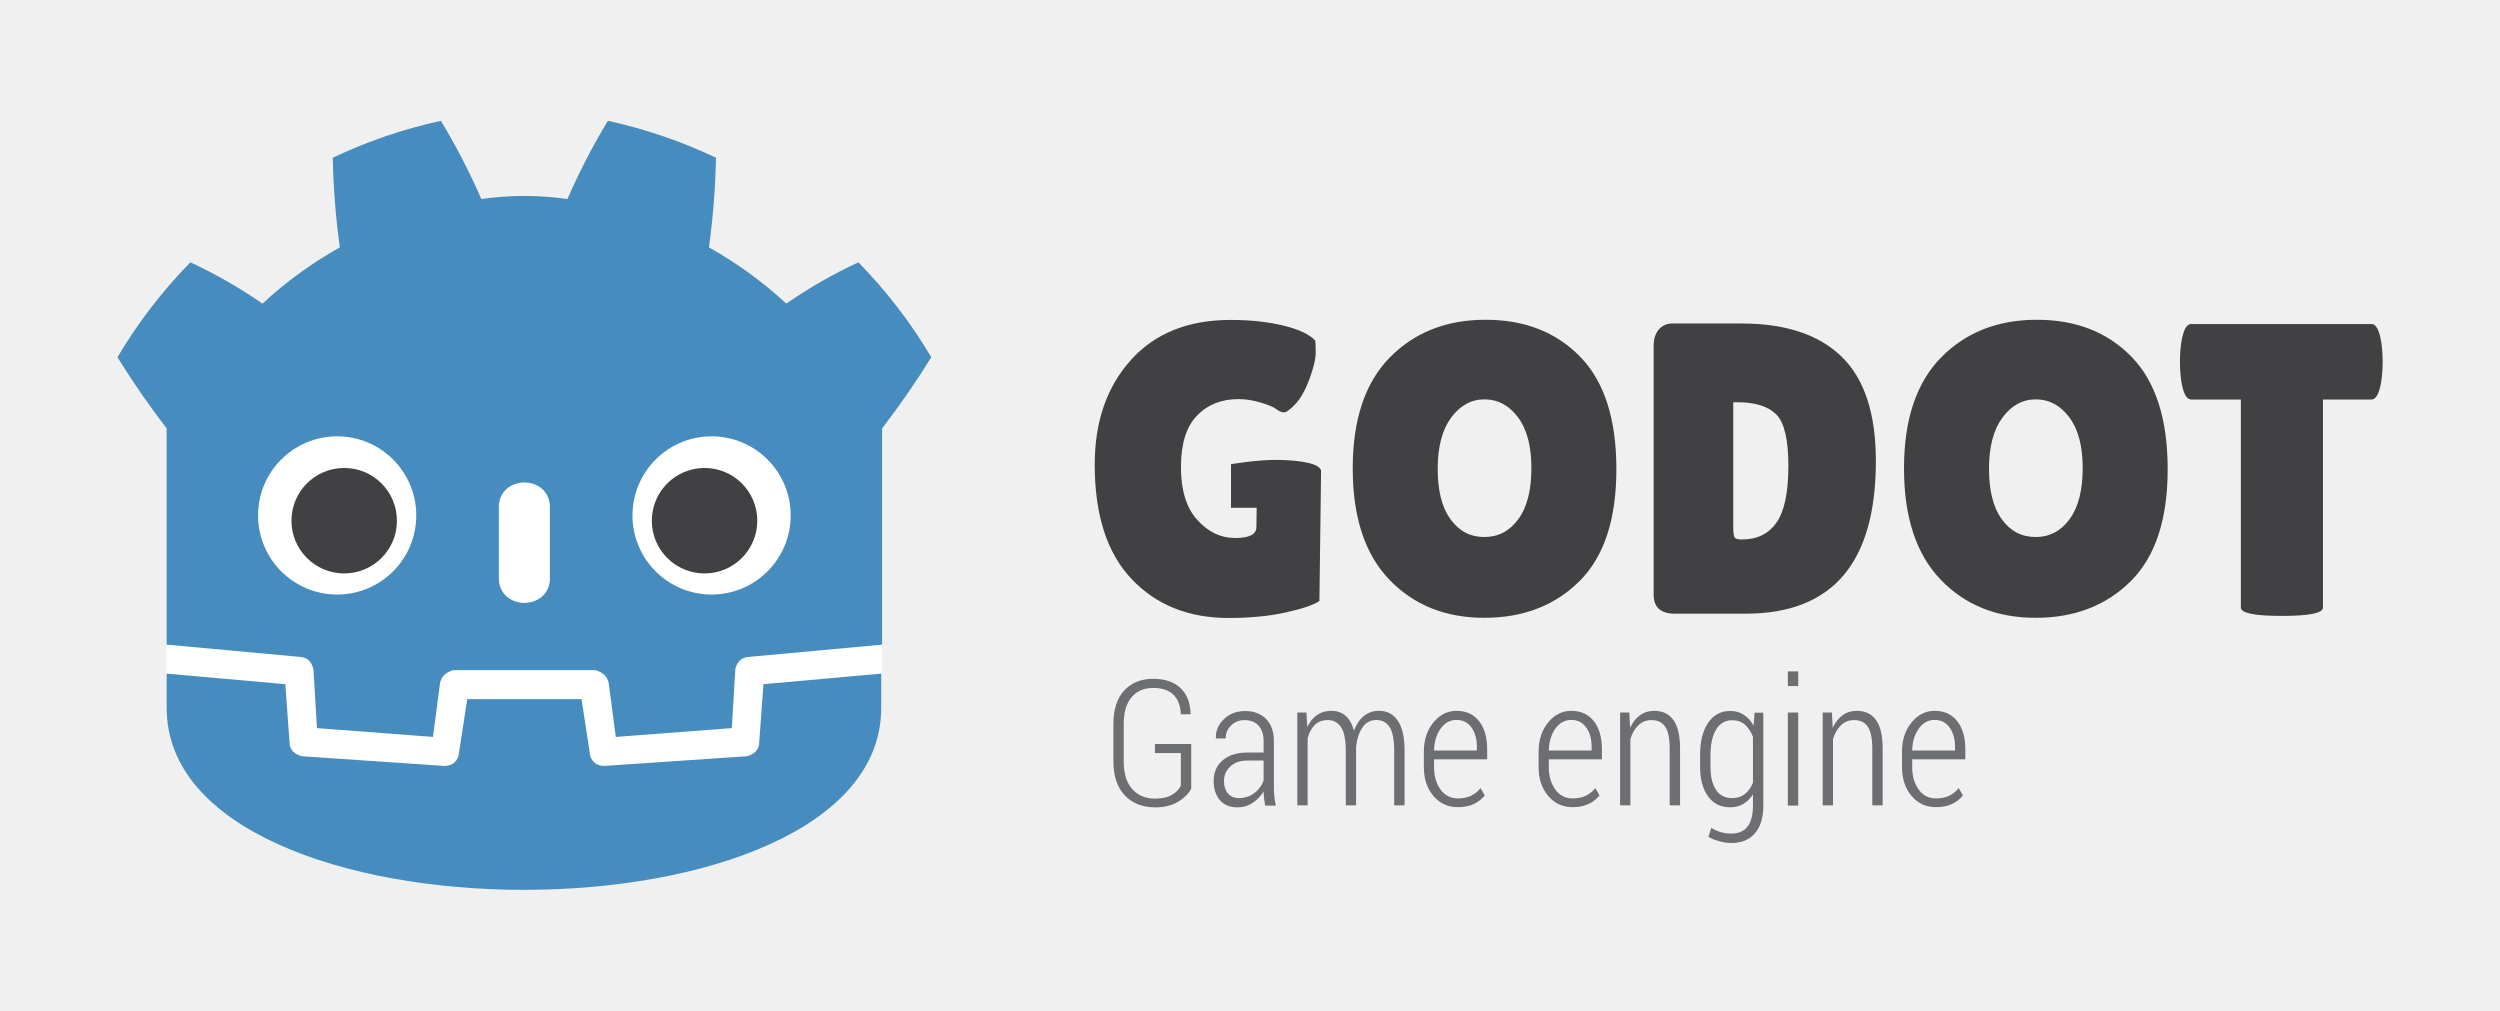
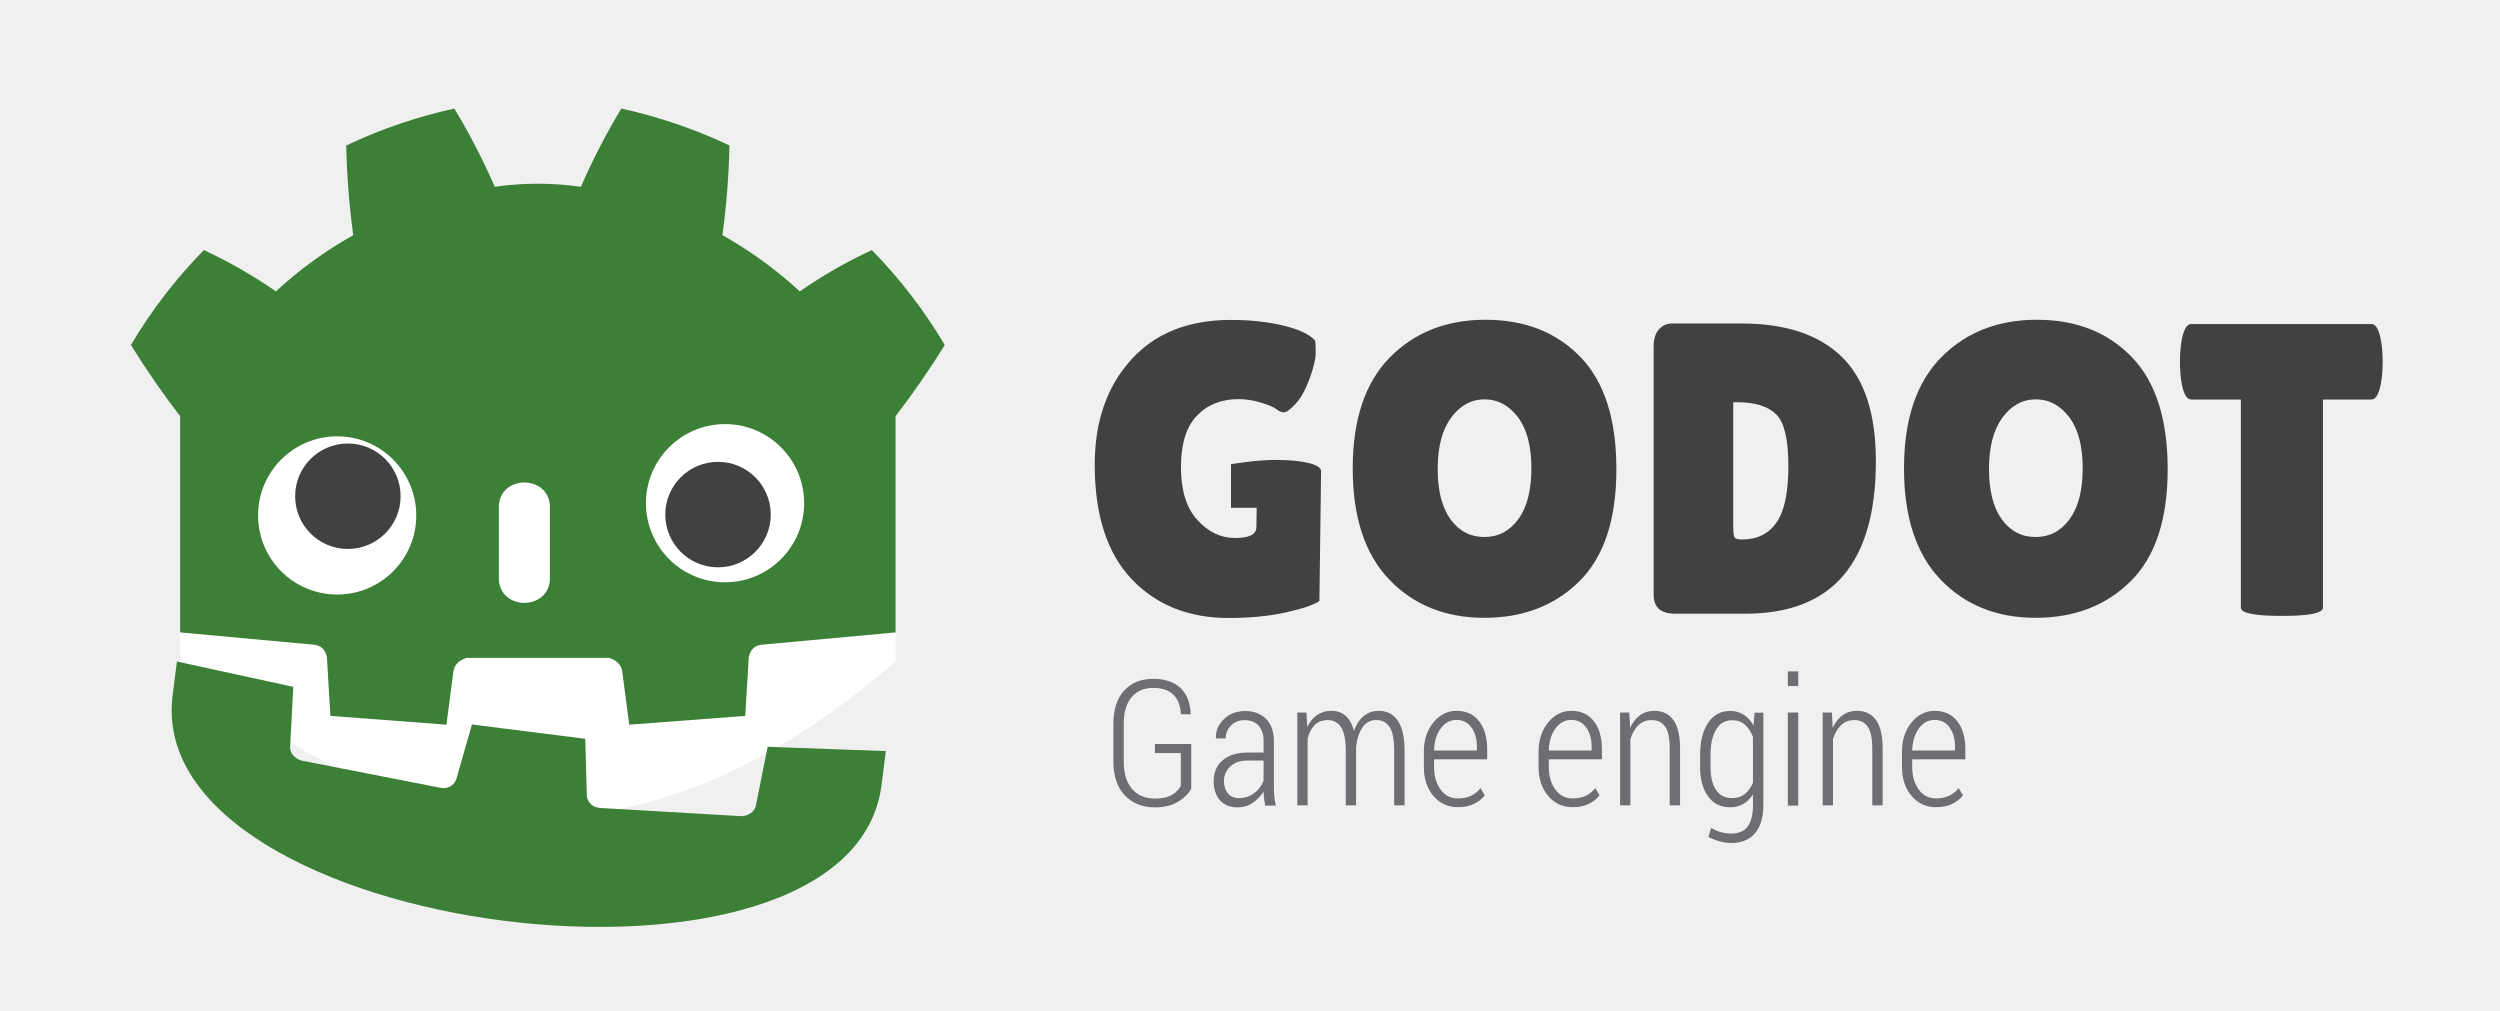
- <svg xmlns="http://www.w3.org/2000/svg" width="1024" height="414" viewBox="0 0 1024 414">
-   <path fill="#414042" d="M523.82 188.382c-9.142-.142-19.603 1.764-19.603 1.764v17.842h10.52l-.117 7.953c0 2.946-2.92 4.427-8.747 4.427-5.831 0-10.982-2.47-15.45-7.395-4.48-4.932-6.708-12.141-6.708-21.64 0-9.519 2.176-16.537 6.536-21.065 4.35-4.524 10.05-6.794 17.064-6.794 2.946 0 5.996.476 9.168 1.445 3.174.962 5.293 1.863 6.375 2.707 1.072.867 2.09 1.277 3.056 1.277.96 0 2.513-1.122 4.66-3.392 2.153-2.263 4.082-5.693 5.782-10.267 1.694-4.598 2.543-8.122 2.543-10.621 0-2.48-.054-4.19-.164-5.092-2.379-2.603-6.767-4.666-13.168-6.2-6.39-1.53-13.552-2.289-21.476-2.289-17.438 0-31.073 5.49-40.92 16.47-9.855 10.982-14.773 25.24-14.773 42.79 0 20.607 5.035 36.227 15.103 46.868 10.085 10.64 23.327 15.953 39.743 15.953 8.827 0 16.664-.76 23.51-2.289 6.853-1.523 11.41-3.088 13.676-4.67l.68-53.137c0-3.087-8.149-4.488-17.29-4.645zm84.247-24.804c-5.431 0-9.98 2.496-13.671 7.47-3.672 4.98-5.517 11.969-5.517 20.963 0 9.013 1.754 15.914 5.27 20.722 3.508 4.823 8.117 7.225 13.835 7.225 5.715 0 10.358-2.432 13.924-7.313 3.566-4.862 5.353-11.823 5.353-20.884 0-9.054-1.846-16.023-5.524-20.89-3.674-4.861-8.23-7.293-13.67-7.293m-.083 89.477c-15.9 0-28.868-5.203-38.89-15.61-10.01-10.416-15.017-25.614-15.017-45.592 0-19.992 5.063-35.128 15.191-45.435 10.131-10.293 23.209-15.444 39.228-15.444 16.016 0 28.954 5.058 38.795 15.204 9.858 10.126 14.778 25.477 14.778 46.009 0 20.546-5.034 35.828-15.114 45.856-10.08 10.008-23.062 15.012-38.971 15.012m101.95-88.298v50.788c0 2.37.176 3.866.515 4.493.337.624 1.358.937 3.052.937 6.232 0 10.954-2.328 14.181-6.97 3.235-4.636 4.835-12.356 4.835-23.168 0-10.817-1.674-17.865-5-21.139-3.344-3.283-8.64-4.94-15.884-4.94zm-32.599 78.798V141.681c0-2.832.704-5.067 2.126-6.724 1.413-1.632 3.25-2.461 5.521-2.461h28.357c17.994 0 31.664 4.54 40.994 13.597 9.347 9.054 14.02 23.31 14.02 42.784 0 41.66-17.778 62.486-53.326 62.486h-29.03c-5.769 0-8.662-2.597-8.662-7.808m156.544-79.977c-5.432 0-9.994 2.496-13.678 7.47-3.67 4.98-5.508 11.969-5.508 20.963 0 9.013 1.758 15.914 5.262 20.722 3.505 4.823 8.119 7.225 13.837 7.225 5.717 0 10.363-2.432 13.924-7.313 3.568-4.862 5.355-11.823 5.355-20.884 0-9.054-1.843-16.023-5.522-20.89-3.68-4.861-8.23-7.293-13.67-7.293m-.087 89.477c-15.907 0-28.866-5.203-38.88-15.61-10.021-10.416-15.03-25.614-15.03-45.592 0-19.992 5.065-35.128 15.191-45.435 10.139-10.293 23.209-15.444 39.233-15.444 16.02 0 28.946 5.058 38.8 15.204 9.85 10.126 14.772 25.477 14.772 46.009 0 20.546-5.037 35.828-15.115 45.856-10.076 10.008-23.07 15.012-38.971 15.012m117.69-4.17c0 2.251-5.597 3.392-16.809 3.392-11.202 0-16.815-1.141-16.815-3.392v-85.248h-20.371c-1.928 0-3.286-2.597-4.077-7.818a56.267 56.267 0 0 1-.501-7.636c0-2.592.162-5.146.501-7.636.79-5.205 2.15-7.823 4.077-7.823h73.864c1.924 0 3.277 2.617 4.078 7.823.333 2.49.505 5.043.505 7.636 0 2.608-.172 5.152-.505 7.637-.8 5.22-2.154 7.817-4.078 7.817h-19.87z" />
-   <path fill="#6d6e71" d="M487.93 322.997c-.94 1.926-2.664 3.691-5.188 5.289-2.52 1.607-5.722 2.406-9.611 2.406-5.132 0-9.259-1.617-12.394-4.887-3.122-3.243-4.686-7.92-4.686-14.022V296.57c0-5.97 1.473-10.548 4.431-13.743 2.95-3.17 6.903-4.78 11.84-4.78 4.824 0 8.564 1.27 11.212 3.781 2.639 2.519 4.025 6.038 4.146 10.532l-.066.2h-3.94c-.14-3.443-1.14-6.101-3.022-7.979-1.871-1.861-4.655-2.803-8.33-2.803-3.72 0-6.668 1.259-8.823 3.785-2.15 2.518-3.224 6.17-3.224 10.968v15.301c0 4.975 1.16 8.768 3.476 11.382 2.316 2.592 5.438 3.892 9.38 3.892 2.876 0 5.19-.51 6.92-1.554 1.738-1.028 2.942-2.285 3.624-3.775V308.45h-10.618v-3.704h14.873zm19.557 3.902c2.336 0 4.416-.661 6.232-2.01 1.82-1.353 3.096-3.063 3.852-5.146v-8.224h-6.756c-2.873 0-5.173.814-6.896 2.442-1.726 1.617-2.581 3.637-2.581 6.037 0 2.03.534 3.696 1.616 4.981 1.08 1.289 2.59 1.92 4.533 1.92m10.715 3.068a99.251 99.251 0 0 1-.48-3.225 21.745 21.745 0 0 1-.15-2.562 14.867 14.867 0 0 1-4.483 4.675c-1.836 1.236-3.878 1.848-6.128 1.848-3.147 0-5.567-.975-7.28-2.927-1.702-1.96-2.563-4.6-2.563-7.936 0-3.523 1.237-6.35 3.72-8.448 2.48-2.098 5.85-3.147 10.09-3.147h6.643v-4.672c0-2.686-.686-4.802-2.032-6.331-1.375-1.51-3.264-2.275-5.701-2.275-2.268 0-4.139.722-5.608 2.182-1.463 1.45-2.19 3.224-2.19 5.337l-3.944-.035-.07-.206c-.11-2.866.973-5.4 3.261-7.646 2.279-2.24 5.203-3.352 8.761-3.352 3.517 0 6.347 1.069 8.509 3.2 2.148 2.152 3.226 5.221 3.226 9.21v18.645c0 1.358.064 2.677.183 3.936a24.853 24.853 0 0 0 .627 3.729zm16.905-38.108.36 5.9c1-2.112 2.339-3.739 3.998-4.896 1.664-1.141 3.624-1.711 5.874-1.711 2.296 0 4.232.668 5.794 2.02 1.562 1.347 2.714 3.387 3.446 6.127.938-2.529 2.264-4.528 3.986-5.975 1.722-1.45 3.812-2.172 6.23-2.172 3.335 0 5.923 1.35 7.755 4.05 1.841 2.705 2.759 6.856 2.759 12.464v22.207h-4.246v-22.28c0-4.663-.645-7.946-1.9-9.834-1.261-1.89-3.071-2.842-5.41-2.842-2.462 0-4.384 1.04-5.767 3.152-1.375 2.112-2.223 4.754-2.531 7.945v23.86h-4.224v-22.258c0-4.554-.639-7.812-1.945-9.759-1.299-1.946-3.107-2.912-5.427-2.912-2.218 0-4.013.677-5.358 2.02-1.353 1.349-2.315 3.195-2.899 5.538v27.369h-4.22v-38.014zm61.457 3.021c-2.644 0-4.816 1.205-6.517 3.613-1.705 2.415-2.585 5.392-2.656 8.938h17.537v-1.626c0-3.137-.736-5.75-2.21-7.822-1.482-2.075-3.53-3.103-6.154-3.103m.598 35.735c-4.099 0-7.451-1.543-10.055-4.621-2.596-3.073-3.896-7.005-3.896-11.793v-6.313c0-4.798 1.303-8.798 3.912-11.979 2.616-3.167 5.758-4.75 9.441-4.75 3.983 0 7.068 1.413 9.27 4.246 2.209 2.837 3.312 6.65 3.312 11.434v4.171H587.39v3.162c0 3.68.882 6.744 2.635 9.19 1.757 2.45 4.144 3.666 7.136 3.666 2.077 0 3.888-.367 5.396-1.089a11.119 11.119 0 0 0 3.877-3.132l1.728 2.99c-1.148 1.456-2.634 2.633-4.45 3.505-1.811.868-4 1.312-6.551 1.312m46.411-35.734c-2.651 0-4.827 1.205-6.528 3.613-1.694 2.415-2.576 5.392-2.652 8.938h17.54v-1.626c0-3.137-.733-5.75-2.216-7.822-1.475-2.075-3.52-3.103-6.144-3.103m.593 35.735c-4.1 0-7.446-1.543-10.045-4.621-2.606-3.073-3.91-7.005-3.91-11.793v-6.313c0-4.798 1.309-8.798 3.913-11.979 2.623-3.167 5.766-4.75 9.45-4.75 3.975 0 7.072 1.413 9.27 4.246 2.2 2.837 3.304 6.65 3.304 11.434v4.171h-21.755v3.162c0 3.68.883 6.744 2.647 9.19 1.747 2.45 4.124 3.666 7.125 3.666 2.087 0 3.888-.367 5.392-1.089a11.229 11.229 0 0 0 3.894-3.132l1.717 2.99c-1.15 1.456-2.633 2.633-4.451 3.505-1.81.868-3.997 1.312-6.55 1.312m23.189-38.755.345 6.284c1.014-2.23 2.353-3.962 4.034-5.166 1.667-1.21 3.63-1.824 5.887-1.824 3.396 0 5.998 1.256 7.804 3.78 1.826 2.518 2.73 6.434 2.73 11.749v23.191h-4.249V306.72c0-4.343-.636-7.377-1.9-9.137-1.258-1.76-3.107-2.636-5.513-2.636-2.158 0-3.968.701-5.419 2.126-1.457 1.412-2.543 3.294-3.267 5.666v27.134h-4.219V291.86zm33.27 22.395c0 3.858.73 6.926 2.213 9.208 1.465 2.304 3.695 3.443 6.671 3.443 2.04 0 3.757-.544 5.167-1.657 1.405-1.113 2.514-2.662 3.336-4.627V301.79c-.79-2.025-1.874-3.66-3.244-4.92-1.368-1.24-3.102-1.863-5.186-1.863-2.97 0-5.216 1.294-6.708 3.891-1.502 2.603-2.25 5.995-2.25 10.161zm-4.262-5.195c0-5.386 1.088-9.714 3.274-12.975 2.169-3.245 5.187-4.871 9.03-4.871 2.134 0 4.007.52 5.607 1.564 1.603 1.024 2.928 2.523 3.992 4.43l.412-5.287h3.581v38.048c0 4.871-1.13 8.646-3.4 11.317-2.271 2.66-5.499 4.009-9.666 4.009-1.5 0-3.11-.235-4.832-.691-1.724-.456-3.252-1.054-4.59-1.805l1.168-3.704a14.108 14.108 0 0 0 3.831 1.716 15.179 15.179 0 0 0 4.352.616c3.023 0 5.262-.97 6.71-2.905 1.452-1.961 2.18-4.798 2.18-8.553v-4.597c-1.079 1.71-2.402 3.024-3.97 3.93-1.563.912-3.39 1.368-5.448 1.368-3.818 0-6.814-1.496-8.976-4.486-2.167-2.983-3.255-6.965-3.255-11.93zm40.2 20.916h-4.266V291.86h4.266zm0-48.968h-4.266v-6.005h4.266zm13.774 10.852.346 6.284c1.016-2.23 2.35-3.962 4.027-5.166 1.677-1.21 3.643-1.824 5.89-1.824 3.397 0 6.01 1.256 7.82 3.78 1.821 2.518 2.717 6.434 2.717 11.749v23.191h-4.248V306.72c0-4.343-.635-7.377-1.897-9.137-1.268-1.76-3.103-2.636-5.517-2.636-2.157 0-3.962.701-5.412 2.126-1.455 1.412-2.545 3.294-3.266 5.666v27.134h-4.224V291.86zm42.074 3.021c-2.652 0-4.825 1.205-6.518 3.613-1.699 2.415-2.584 5.392-2.66 8.938h17.54v-1.626c0-3.137-.731-5.75-2.21-7.822-1.476-2.075-3.525-3.103-6.152-3.103m.602 35.735c-4.11 0-7.456-1.543-10.048-4.621-2.602-3.073-3.903-7.005-3.903-11.793v-6.313c0-4.798 1.302-8.798 3.91-11.979 2.616-3.167 5.763-4.75 9.439-4.75 3.978 0 7.077 1.413 9.283 4.246 2.197 2.837 3.3 6.65 3.3 11.434v4.171h-21.76v3.162c0 3.68.887 6.744 2.642 9.19 1.754 2.45 4.133 3.666 7.137 3.666 2.08 0 3.88-.367 5.382-1.089a11.157 11.157 0 0 0 3.897-3.132l1.725 2.99c-1.156 1.456-2.64 2.633-4.454 3.505-1.81.868-3.998 1.312-6.55 1.312" />
-   <g fill="#fff">
-     <path d="M68.264 264.04v11.88q146.52 127.44 293.04 0v-11.88z" />
-     <path fill="#478cbf" d="m68.264 264.04 54.72 5.04q4.32.36 5.4 5.04l1.44 24.12 47.52 3.6 2.88-21.96q.72-3.96 5.4-5.4h58.32q4.68 1.44 5.4 5.4l2.88 21.96 47.52-3.6 1.44-24.12q1.08-4.68 5.4-5.04l54.72-5.04v-88.56q10.8-14.04 20.16-29.16-12.6-21.24-29.88-38.88-15.48 7.2-29.52 16.92-14.4-13.32-31.68-23.04 2.52-18.36 2.88-36.72-21.24-10.08-44.28-15.12-9.36 15.48-16.56 32.04-17.64-2.52-35.28 0-7.2-16.56-16.56-32.04-23.04 5.04-44.28 15.12.36 18.36 2.88 36.72-17.28 9.72-31.68 23.04-14.04-9.72-29.52-16.92-17.28 17.64-29.88 38.88 9.36 15.12 20.16 29.16zm0 11.88v14.04c0 99.36 292.68 99.36 292.68 0v-14.04l-48.24 4.32-1.8 24.84q-.72 3.6-5.04 4.68l-58.32 3.96q-4.32 0-5.76-3.96l-3.6-23.4h-46.8l-3.6 23.4q-1.44 3.96-5.76 3.96l-58.32-3.96q-4.32-1.08-5.04-4.68l-1.8-24.84z" />
-     <path d="M204.344 237.76c1.08 12.24 19.8 12.24 20.88 0V206.8c-1.08-12.24-19.8-12.24-20.88 0z" />
-     <circle cx="291.464" cy="211.12" r="32.4" />
-     <circle cx="138.104" cy="211.12" r="32.4" />
+ <svg xmlns="http://www.w3.org/2000/svg" width="1024" height="414" viewBox="0 0 1024 414" version="1.1" id="svg8">
+   <defs id="defs8" />
+   <path fill="#414042" d="M523.82 188.382c-9.142-.142-19.603 1.764-19.603 1.764v17.842h10.52l-.117 7.953c0 2.946-2.92 4.427-8.747 4.427-5.831 0-10.982-2.47-15.45-7.395-4.48-4.932-6.708-12.141-6.708-21.64 0-9.519 2.176-16.537 6.536-21.065 4.35-4.524 10.05-6.794 17.064-6.794 2.946 0 5.996.476 9.168 1.445 3.174.962 5.293 1.863 6.375 2.707 1.072.867 2.09 1.277 3.056 1.277.96 0 2.513-1.122 4.66-3.392 2.153-2.263 4.082-5.693 5.782-10.267 1.694-4.598 2.543-8.122 2.543-10.621 0-2.48-.054-4.19-.164-5.092-2.379-2.603-6.767-4.666-13.168-6.2-6.39-1.53-13.552-2.289-21.476-2.289-17.438 0-31.073 5.49-40.92 16.47-9.855 10.982-14.773 25.24-14.773 42.79 0 20.607 5.035 36.227 15.103 46.868 10.085 10.64 23.327 15.953 39.743 15.953 8.827 0 16.664-.76 23.51-2.289 6.853-1.523 11.41-3.088 13.676-4.67l.68-53.137c0-3.087-8.149-4.488-17.29-4.645zm84.247-24.804c-5.431 0-9.98 2.496-13.671 7.47-3.672 4.98-5.517 11.969-5.517 20.963 0 9.013 1.754 15.914 5.27 20.722 3.508 4.823 8.117 7.225 13.835 7.225 5.715 0 10.358-2.432 13.924-7.313 3.566-4.862 5.353-11.823 5.353-20.884 0-9.054-1.846-16.023-5.524-20.89-3.674-4.861-8.23-7.293-13.67-7.293m-.083 89.477c-15.9 0-28.868-5.203-38.89-15.61-10.01-10.416-15.017-25.614-15.017-45.592 0-19.992 5.063-35.128 15.191-45.435 10.131-10.293 23.209-15.444 39.228-15.444 16.016 0 28.954 5.058 38.795 15.204 9.858 10.126 14.778 25.477 14.778 46.009 0 20.546-5.034 35.828-15.114 45.856-10.08 10.008-23.062 15.012-38.971 15.012m101.95-88.298v50.788c0 2.37.176 3.866.515 4.493.337.624 1.358.937 3.052.937 6.232 0 10.954-2.328 14.181-6.97 3.235-4.636 4.835-12.356 4.835-23.168 0-10.817-1.674-17.865-5-21.139-3.344-3.283-8.64-4.94-15.884-4.94zm-32.599 78.798V141.681c0-2.832.704-5.067 2.126-6.724 1.413-1.632 3.25-2.461 5.521-2.461h28.357c17.994 0 31.664 4.54 40.994 13.597 9.347 9.054 14.02 23.31 14.02 42.784 0 41.66-17.778 62.486-53.326 62.486h-29.03c-5.769 0-8.662-2.597-8.662-7.808m156.544-79.977c-5.432 0-9.994 2.496-13.678 7.47-3.67 4.98-5.508 11.969-5.508 20.963 0 9.013 1.758 15.914 5.262 20.722 3.505 4.823 8.119 7.225 13.837 7.225 5.717 0 10.363-2.432 13.924-7.313 3.568-4.862 5.355-11.823 5.355-20.884 0-9.054-1.843-16.023-5.522-20.89-3.68-4.861-8.23-7.293-13.67-7.293m-.087 89.477c-15.907 0-28.866-5.203-38.88-15.61-10.021-10.416-15.03-25.614-15.03-45.592 0-19.992 5.065-35.128 15.191-45.435 10.139-10.293 23.209-15.444 39.233-15.444 16.02 0 28.946 5.058 38.8 15.204 9.85 10.126 14.772 25.477 14.772 46.009 0 20.546-5.037 35.828-15.115 45.856-10.076 10.008-23.07 15.012-38.971 15.012m117.69-4.17c0 2.251-5.597 3.392-16.809 3.392-11.202 0-16.815-1.141-16.815-3.392v-85.248h-20.371c-1.928 0-3.286-2.597-4.077-7.818a56.267 56.267 0 0 1-.501-7.636c0-2.592.162-5.146.501-7.636.79-5.205 2.15-7.823 4.077-7.823h73.864c1.924 0 3.277 2.617 4.078 7.823.333 2.49.505 5.043.505 7.636 0 2.608-.172 5.152-.505 7.637-.8 5.22-2.154 7.817-4.078 7.817h-19.87z" id="path1" />
+   <path fill="#6d6e71" d="M487.93 322.997c-.94 1.926-2.664 3.691-5.188 5.289-2.52 1.607-5.722 2.406-9.611 2.406-5.132 0-9.259-1.617-12.394-4.887-3.122-3.243-4.686-7.92-4.686-14.022V296.57c0-5.97 1.473-10.548 4.431-13.743 2.95-3.17 6.903-4.78 11.84-4.78 4.824 0 8.564 1.27 11.212 3.781 2.639 2.519 4.025 6.038 4.146 10.532l-.066.2h-3.94c-.14-3.443-1.14-6.101-3.022-7.979-1.871-1.861-4.655-2.803-8.33-2.803-3.72 0-6.668 1.259-8.823 3.785-2.15 2.518-3.224 6.17-3.224 10.968v15.301c0 4.975 1.16 8.768 3.476 11.382 2.316 2.592 5.438 3.892 9.38 3.892 2.876 0 5.19-.51 6.92-1.554 1.738-1.028 2.942-2.285 3.624-3.775V308.45h-10.618v-3.704h14.873zm19.557 3.902c2.336 0 4.416-.661 6.232-2.01 1.82-1.353 3.096-3.063 3.852-5.146v-8.224h-6.756c-2.873 0-5.173.814-6.896 2.442-1.726 1.617-2.581 3.637-2.581 6.037 0 2.03.534 3.696 1.616 4.981 1.08 1.289 2.59 1.92 4.533 1.92m10.715 3.068a99.251 99.251 0 0 1-.48-3.225 21.745 21.745 0 0 1-.15-2.562 14.867 14.867 0 0 1-4.483 4.675c-1.836 1.236-3.878 1.848-6.128 1.848-3.147 0-5.567-.975-7.28-2.927-1.702-1.96-2.563-4.6-2.563-7.936 0-3.523 1.237-6.35 3.72-8.448 2.48-2.098 5.85-3.147 10.09-3.147h6.643v-4.672c0-2.686-.686-4.802-2.032-6.331-1.375-1.51-3.264-2.275-5.701-2.275-2.268 0-4.139.722-5.608 2.182-1.463 1.45-2.19 3.224-2.19 5.337l-3.944-.035-.07-.206c-.11-2.866.973-5.4 3.261-7.646 2.279-2.24 5.203-3.352 8.761-3.352 3.517 0 6.347 1.069 8.509 3.2 2.148 2.152 3.226 5.221 3.226 9.21v18.645c0 1.358.064 2.677.183 3.936a24.853 24.853 0 0 0 .627 3.729zm16.905-38.108.36 5.9c1-2.112 2.339-3.739 3.998-4.896 1.664-1.141 3.624-1.711 5.874-1.711 2.296 0 4.232.668 5.794 2.02 1.562 1.347 2.714 3.387 3.446 6.127.938-2.529 2.264-4.528 3.986-5.975 1.722-1.45 3.812-2.172 6.23-2.172 3.335 0 5.923 1.35 7.755 4.05 1.841 2.705 2.759 6.856 2.759 12.464v22.207h-4.246v-22.28c0-4.663-.645-7.946-1.9-9.834-1.261-1.89-3.071-2.842-5.41-2.842-2.462 0-4.384 1.04-5.767 3.152-1.375 2.112-2.223 4.754-2.531 7.945v23.86h-4.224v-22.258c0-4.554-.639-7.812-1.945-9.759-1.299-1.946-3.107-2.912-5.427-2.912-2.218 0-4.013.677-5.358 2.02-1.353 1.349-2.315 3.195-2.899 5.538v27.369h-4.22v-38.014zm61.457 3.021c-2.644 0-4.816 1.205-6.517 3.613-1.705 2.415-2.585 5.392-2.656 8.938h17.537v-1.626c0-3.137-.736-5.75-2.21-7.822-1.482-2.075-3.53-3.103-6.154-3.103m.598 35.735c-4.099 0-7.451-1.543-10.055-4.621-2.596-3.073-3.896-7.005-3.896-11.793v-6.313c0-4.798 1.303-8.798 3.912-11.979 2.616-3.167 5.758-4.75 9.441-4.75 3.983 0 7.068 1.413 9.27 4.246 2.209 2.837 3.312 6.65 3.312 11.434v4.171H587.39v3.162c0 3.68.882 6.744 2.635 9.19 1.757 2.45 4.144 3.666 7.136 3.666 2.077 0 3.888-.367 5.396-1.089a11.119 11.119 0 0 0 3.877-3.132l1.728 2.99c-1.148 1.456-2.634 2.633-4.45 3.505-1.811.868-4 1.312-6.551 1.312m46.411-35.734c-2.651 0-4.827 1.205-6.528 3.613-1.694 2.415-2.576 5.392-2.652 8.938h17.54v-1.626c0-3.137-.733-5.75-2.216-7.822-1.475-2.075-3.52-3.103-6.144-3.103m.593 35.735c-4.1 0-7.446-1.543-10.045-4.621-2.606-3.073-3.91-7.005-3.91-11.793v-6.313c0-4.798 1.309-8.798 3.913-11.979 2.623-3.167 5.766-4.75 9.45-4.75 3.975 0 7.072 1.413 9.27 4.246 2.2 2.837 3.304 6.65 3.304 11.434v4.171h-21.755v3.162c0 3.68.883 6.744 2.647 9.19 1.747 2.45 4.124 3.666 7.125 3.666 2.087 0 3.888-.367 5.392-1.089a11.229 11.229 0 0 0 3.894-3.132l1.717 2.99c-1.15 1.456-2.633 2.633-4.451 3.505-1.81.868-3.997 1.312-6.55 1.312m23.189-38.755.345 6.284c1.014-2.23 2.353-3.962 4.034-5.166 1.667-1.21 3.63-1.824 5.887-1.824 3.396 0 5.998 1.256 7.804 3.78 1.826 2.518 2.73 6.434 2.73 11.749v23.191h-4.249V306.72c0-4.343-.636-7.377-1.9-9.137-1.258-1.76-3.107-2.636-5.513-2.636-2.158 0-3.968.701-5.419 2.126-1.457 1.412-2.543 3.294-3.267 5.666v27.134h-4.219V291.86zm33.27 22.395c0 3.858.73 6.926 2.213 9.208 1.465 2.304 3.695 3.443 6.671 3.443 2.04 0 3.757-.544 5.167-1.657 1.405-1.113 2.514-2.662 3.336-4.627V301.79c-.79-2.025-1.874-3.66-3.244-4.92-1.368-1.24-3.102-1.863-5.186-1.863-2.97 0-5.216 1.294-6.708 3.891-1.502 2.603-2.25 5.995-2.25 10.161zm-4.262-5.195c0-5.386 1.088-9.714 3.274-12.975 2.169-3.245 5.187-4.871 9.03-4.871 2.134 0 4.007.52 5.607 1.564 1.603 1.024 2.928 2.523 3.992 4.43l.412-5.287h3.581v38.048c0 4.871-1.13 8.646-3.4 11.317-2.271 2.66-5.499 4.009-9.666 4.009-1.5 0-3.11-.235-4.832-.691-1.724-.456-3.252-1.054-4.59-1.805l1.168-3.704a14.108 14.108 0 0 0 3.831 1.716 15.179 15.179 0 0 0 4.352.616c3.023 0 5.262-.97 6.71-2.905 1.452-1.961 2.18-4.798 2.18-8.553v-4.597c-1.079 1.71-2.402 3.024-3.97 3.93-1.563.912-3.39 1.368-5.448 1.368-3.818 0-6.814-1.496-8.976-4.486-2.167-2.983-3.255-6.965-3.255-11.93zm40.2 20.916h-4.266V291.86h4.266zm0-48.968h-4.266v-6.005h4.266zm13.774 10.852.346 6.284c1.016-2.23 2.35-3.962 4.027-5.166 1.677-1.21 3.643-1.824 5.89-1.824 3.397 0 6.01 1.256 7.82 3.78 1.821 2.518 2.717 6.434 2.717 11.749v23.191h-4.248V306.72c0-4.343-.635-7.377-1.897-9.137-1.268-1.76-3.103-2.636-5.517-2.636-2.157 0-3.962.701-5.412 2.126-1.455 1.412-2.545 3.294-3.266 5.666v27.134h-4.224V291.86zm42.074 3.021c-2.652 0-4.825 1.205-6.518 3.613-1.699 2.415-2.584 5.392-2.66 8.938h17.54v-1.626c0-3.137-.731-5.75-2.21-7.822-1.476-2.075-3.525-3.103-6.152-3.103m.602 35.735c-4.11 0-7.456-1.543-10.048-4.621-2.602-3.073-3.903-7.005-3.903-11.793v-6.313c0-4.798 1.302-8.798 3.91-11.979 2.616-3.167 5.763-4.75 9.439-4.75 3.978 0 7.077 1.413 9.283 4.246 2.197 2.837 3.3 6.65 3.3 11.434v4.171h-21.76v3.162c0 3.68.887 6.744 2.642 9.19 1.754 2.45 4.133 3.666 7.137 3.666 2.08 0 3.88-.367 5.382-1.089a11.157 11.157 0 0 0 3.897-3.132l1.725 2.99c-1.156 1.456-2.64 2.633-4.454 3.505-1.81.868-3.998 1.312-6.55 1.312" id="path2" />
+   <g fill="#fff" id="g6">
+     <path d="m 73.777,259.028 v 11.88 q 146.52,127.44 293.04,0 v -11.88 z" id="path3" />
+     <path d="m 186.098,44.467 c -15.36,3.36 -30.119,8.401 -44.279,15.121 0.24,12.24 1.199,24.481 2.879,36.721 -11.52,6.48 -22.08,14.159 -31.68,23.039 -9.36,-6.48 -19.2,-12.12 -29.52,-16.92 -11.52,11.76 -21.481,24.721 -29.881,38.881 6.24,10.08 12.96,19.798 20.16,29.158 v 88.561 l 54.721,5.041 c 2.88,0.24 4.678,1.919 5.398,5.039 l 1.441,24.121 47.52,3.6 2.881,-21.961 c 0.48,-2.64 2.278,-4.44 5.398,-5.4 h 58.32 c 3.12,0.96 4.92,2.76 5.4,5.4 l 2.881,21.961 47.52,-3.6 1.439,-24.121 c 0.72,-3.12 2.52,-4.799 5.4,-5.039 l 54.721,-5.041 V 170.467 c 7.2,-9.36 13.918,-19.078 20.158,-29.158 -8.4,-14.16 -18.359,-27.121 -29.879,-38.881 -10.32,4.8 -20.16,10.44 -29.52,16.92 -9.6,-8.88 -20.162,-16.559 -31.682,-23.039 1.68,-12.24 2.641,-24.481 2.881,-36.721 -14.16,-6.72 -28.919,-11.761 -44.279,-15.121 -6.24,10.32 -11.761,21.001 -16.561,32.041 -11.76,-1.68 -23.519,-1.68 -35.279,0 -4.8,-11.04 -10.321,-21.721 -16.561,-32.041 z" style="fill:#3c7f37" id="path49" />
+     <path d="m 72.461,270.96 -1.76,13.928 C 58.249,383.465 348.621,420.147 361.074,321.571 l 1.76,-13.928 -48.401,-1.76 -4.898,24.419 c -0.777,2.321 -2.64,3.658 -5.588,4.011 l -58.357,-3.382 c -2.857,-0.361 -4.597,-1.91 -5.218,-4.65 l -0.638,-23.667 -46.432,-5.866 -6.504,22.765 c -1.283,2.499 -3.353,3.567 -6.211,3.206 l -57.364,-11.237 c -2.767,-1.075 -4.237,-2.833 -4.413,-5.274 l 1.327,-24.87 z" style="fill:#3c7f37" id="path48" />
+     <path d="M204.344 237.76c1.08 12.24 19.8 12.24 20.88 0V206.8c-1.08-12.24-19.8-12.24-20.88 0z" id="path5" />
+     <circle cx="296.977" cy="206.108" r="32.4" id="circle5" />
+     <circle cx="138.104" cy="211.12" r="32.4" id="circle6" />
  </g>
-   <g fill="#414042">
-     <circle cx="140.984" cy="213.28" r="21.6" />
-     <circle cx="288.584" cy="213.28" r="21.6" />
+   <g fill="#414042" id="g8" transform="translate(1.503671,-10.02447)">
+     <circle cx="140.984" cy="213.28" r="21.6" id="circle7" />
+     <circle cx="292.594" cy="220.798" r="21.6" id="circle8" />
  </g>
</svg>
